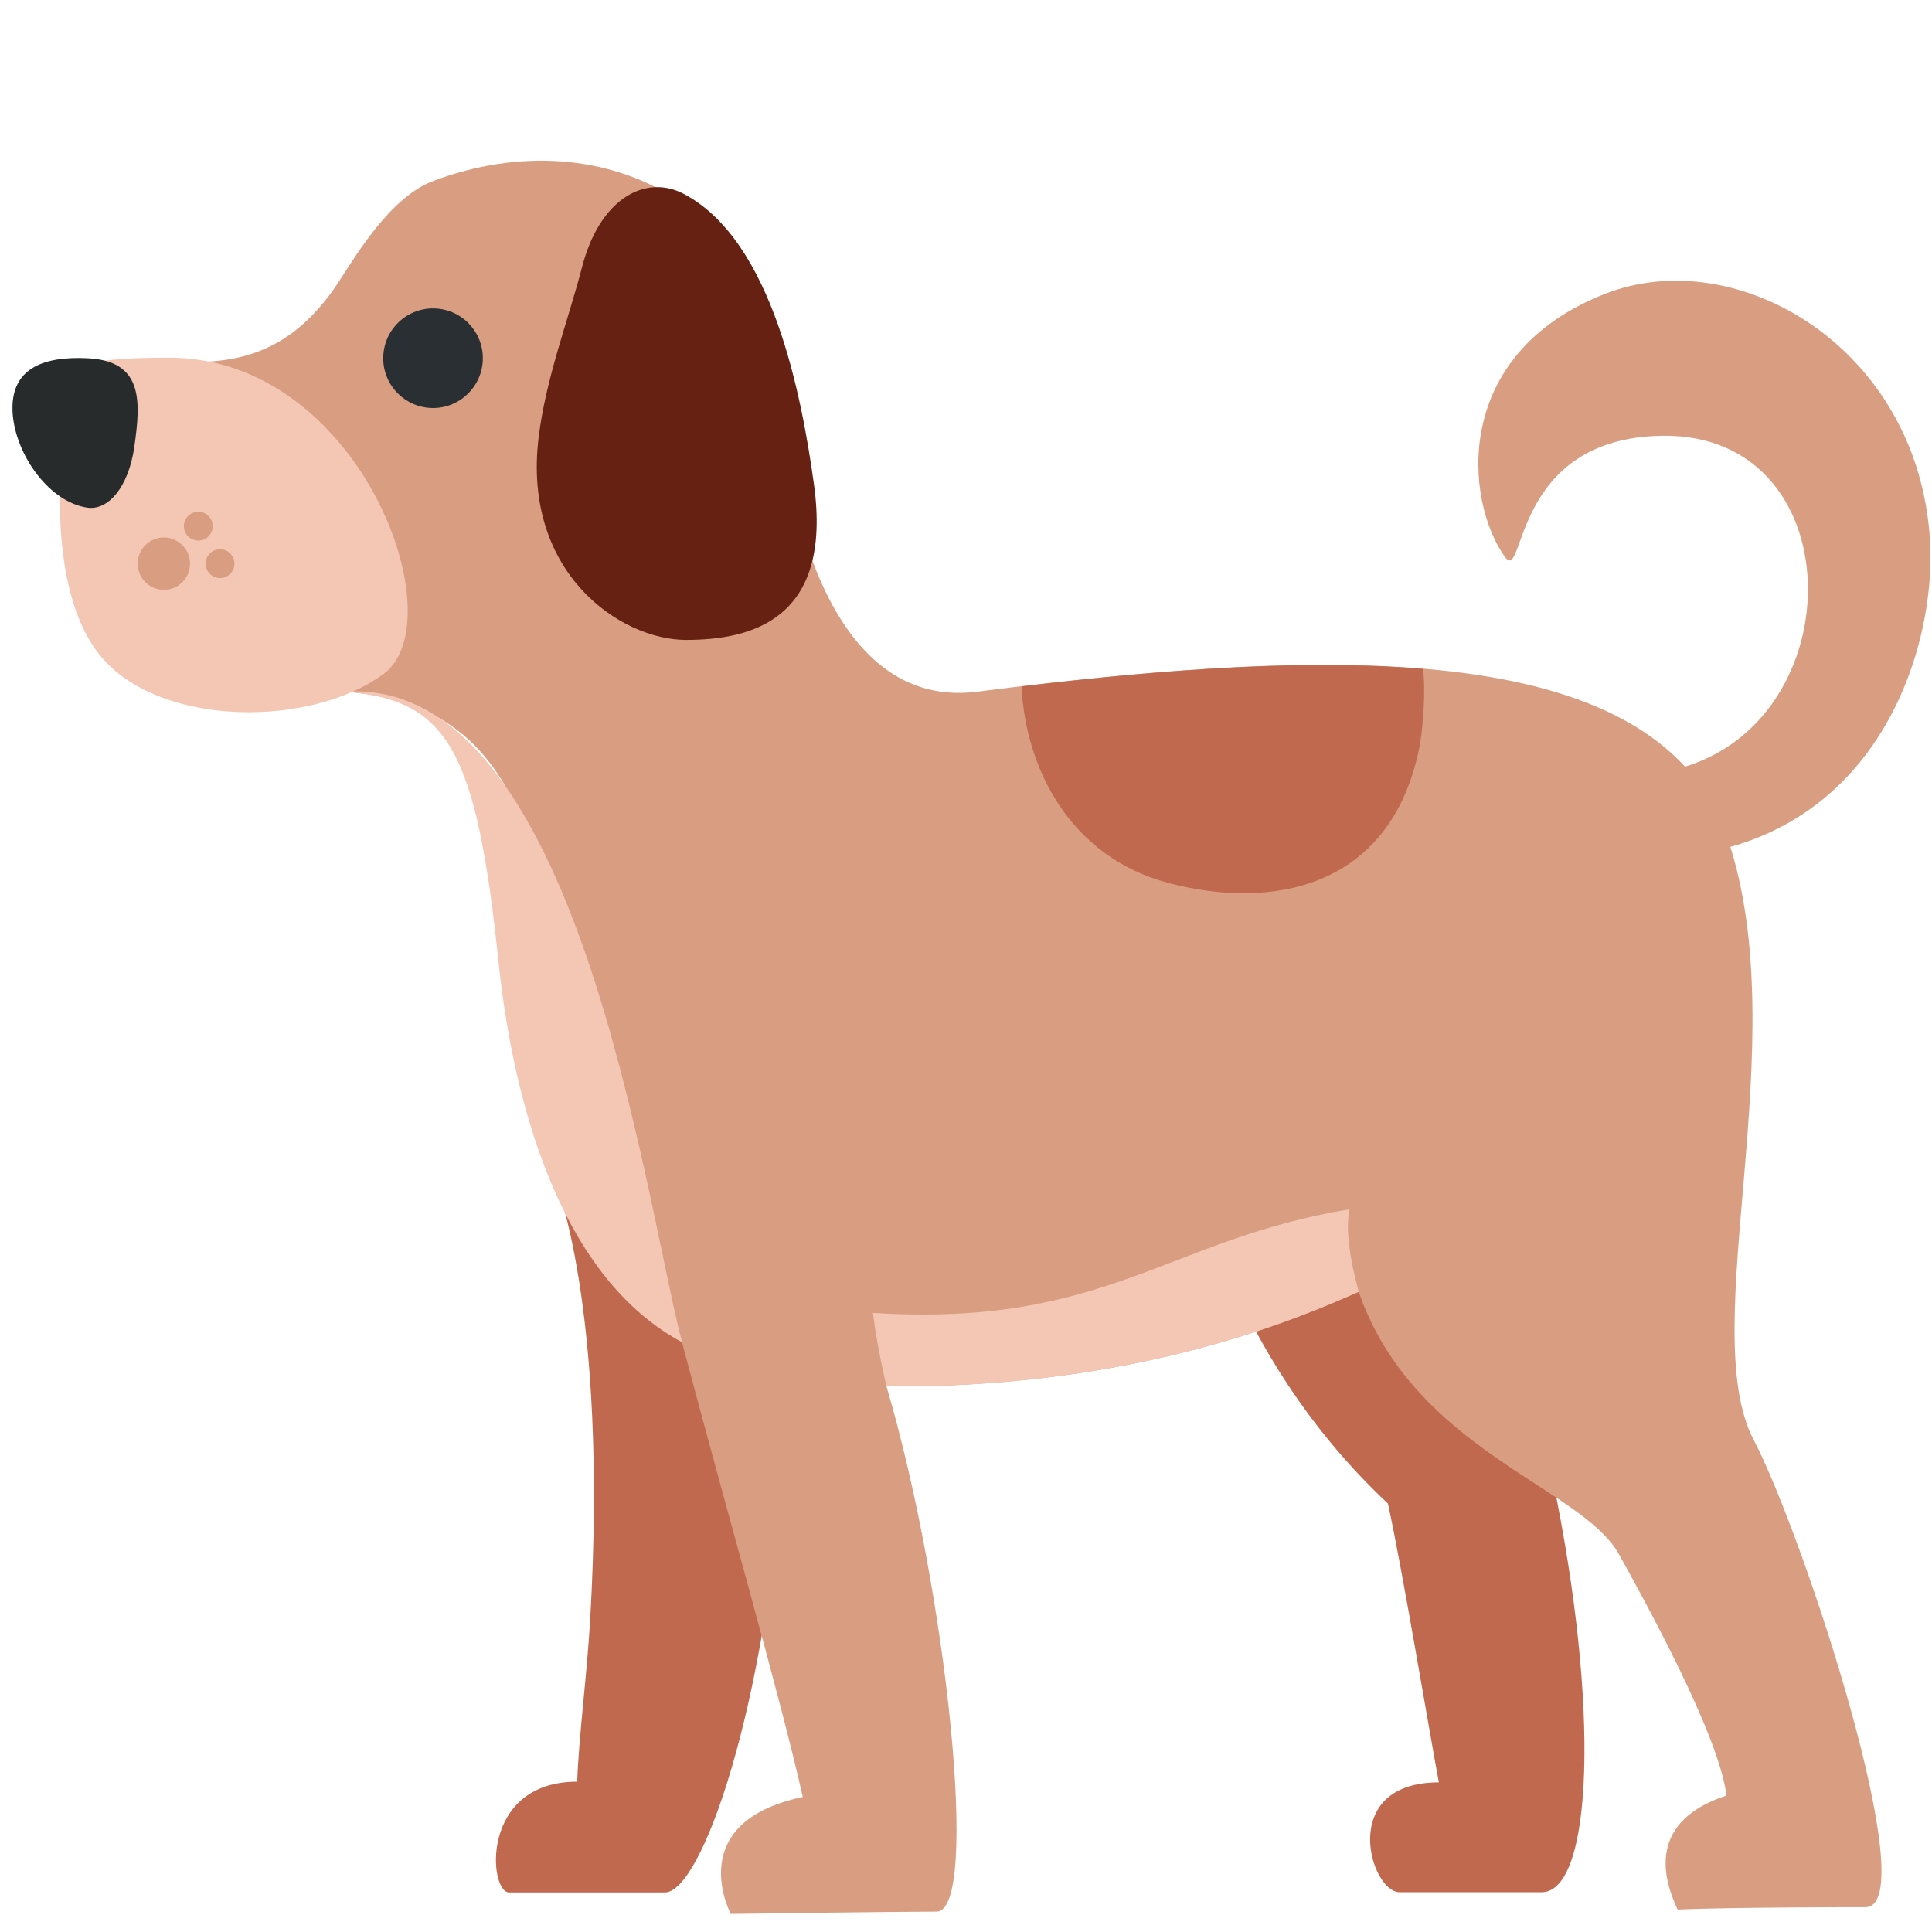
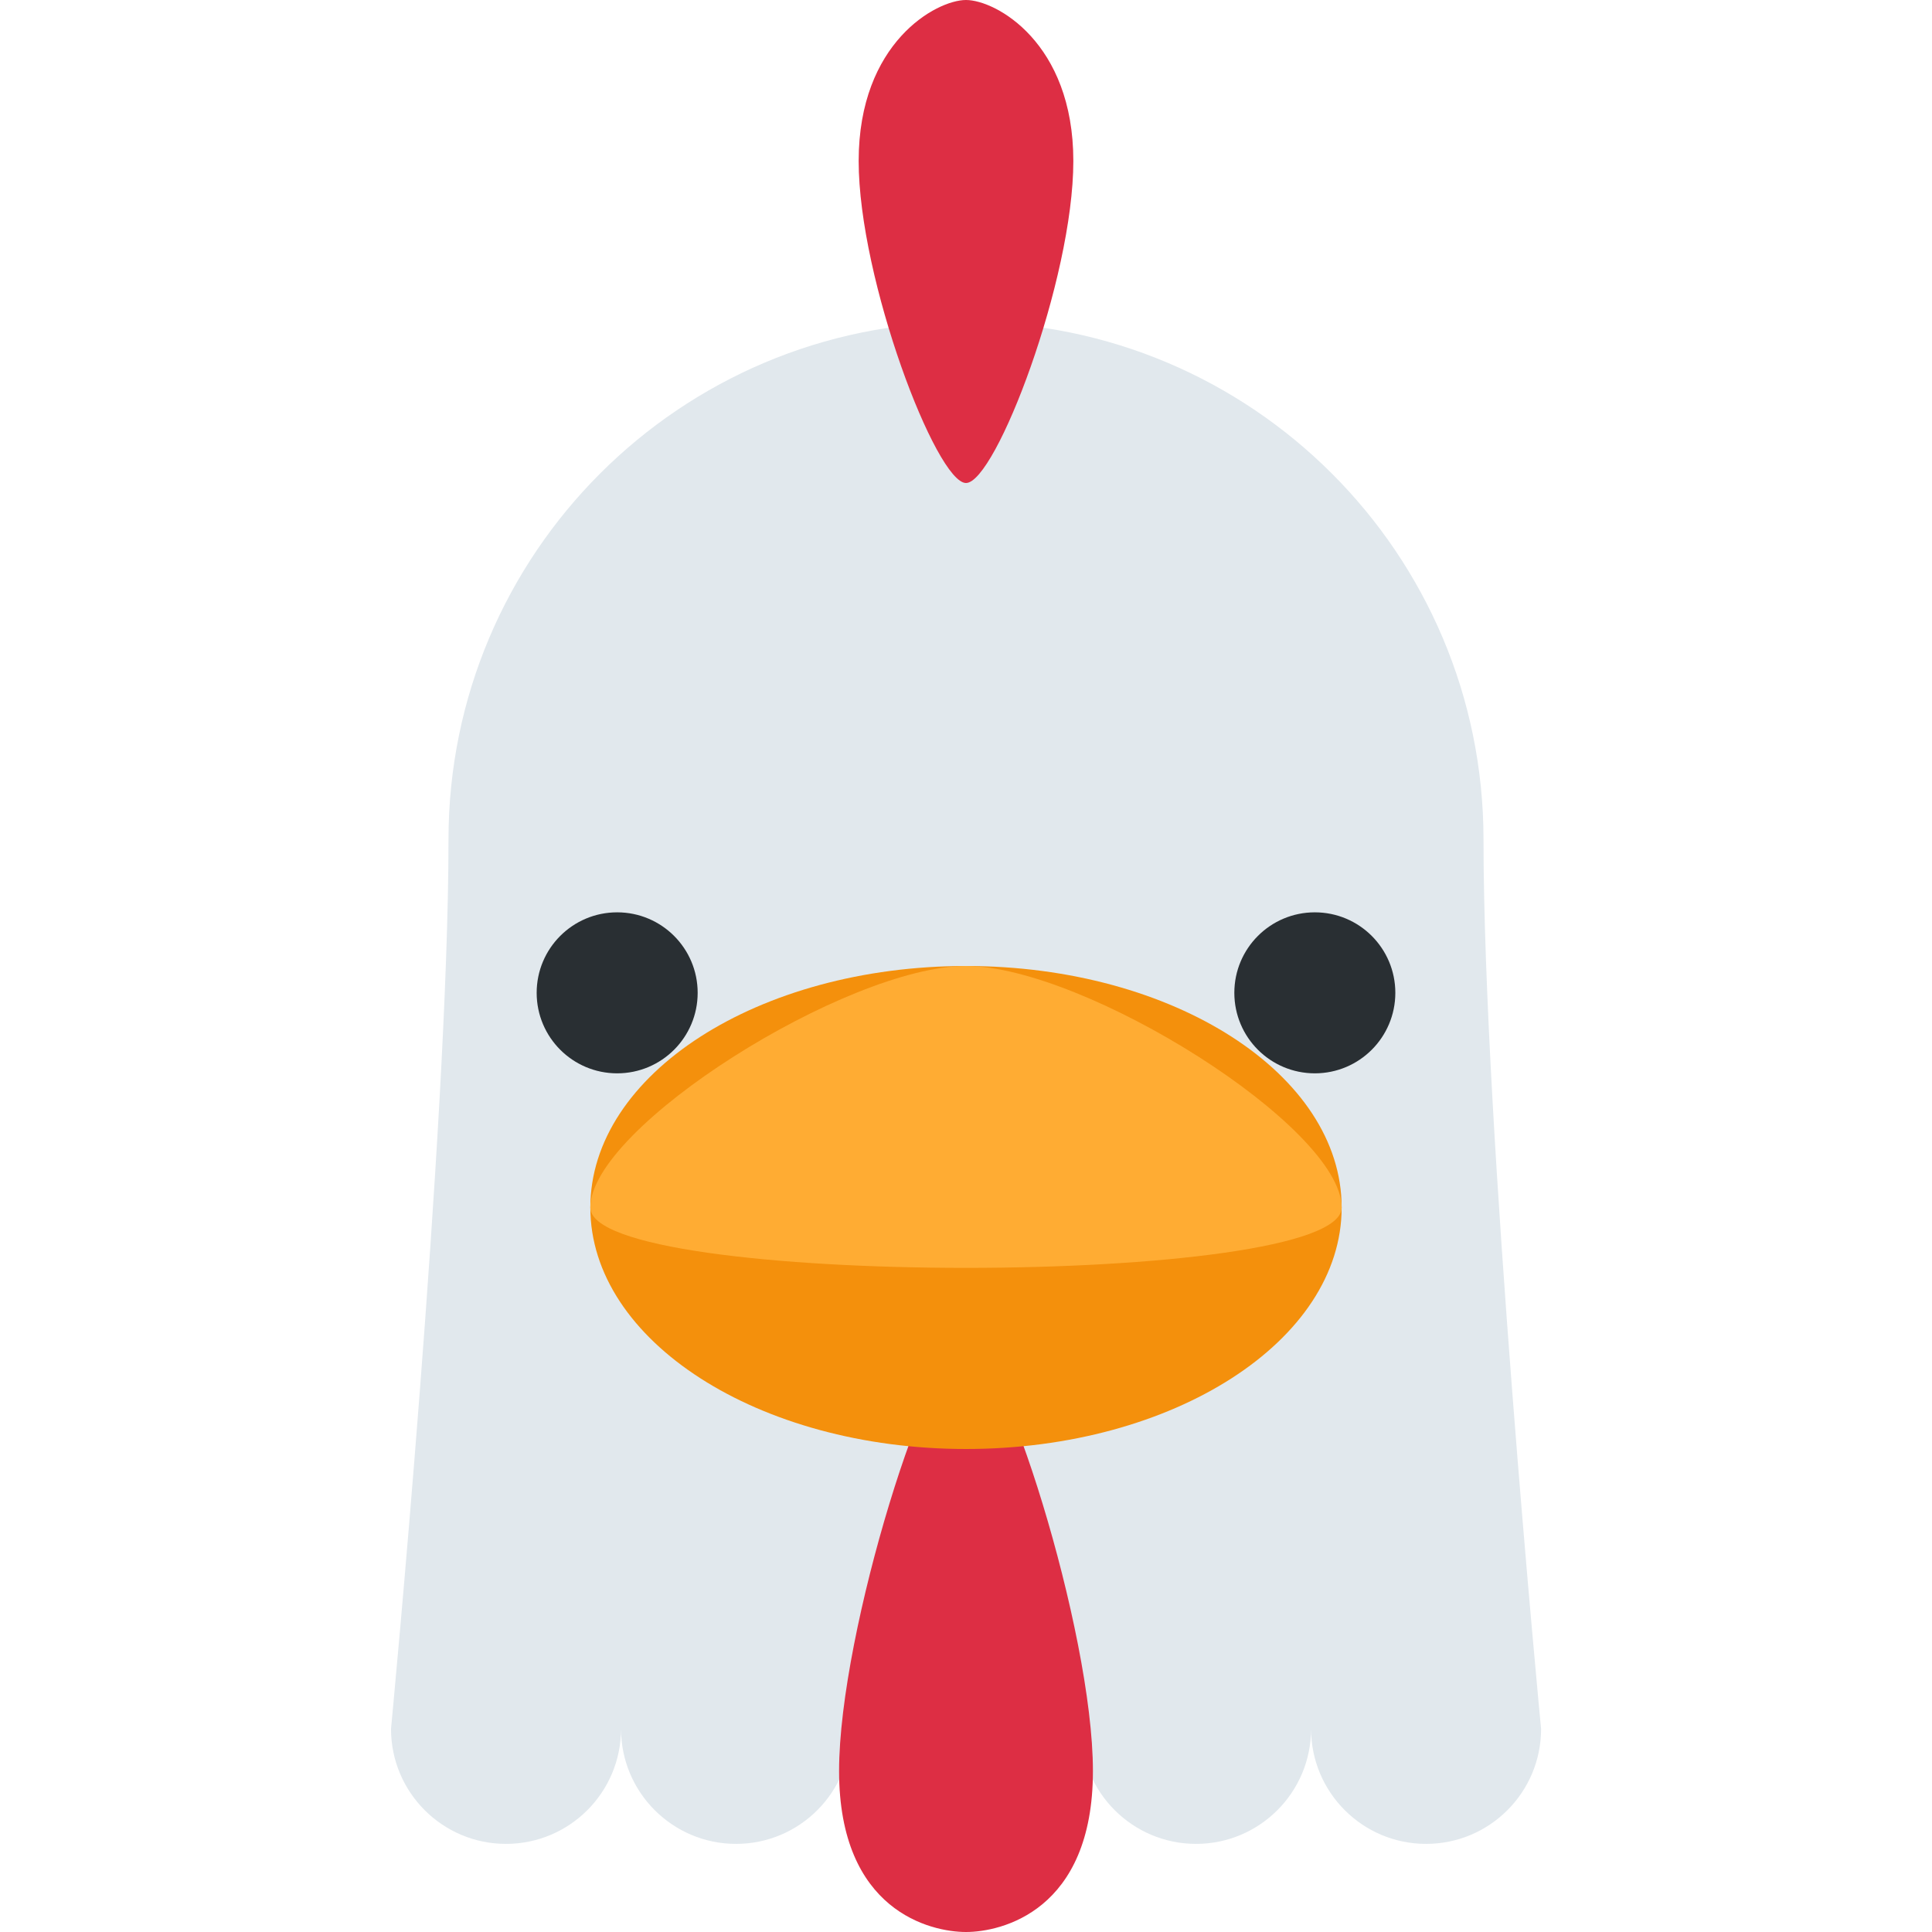
<svg xmlns="http://www.w3.org/2000/svg" viewBox="0 0 36 36">
-   <path fill="#D99E82" d="M31.034 14.374c3.508-.65 3.587-6.297-.051-6.254-2.847.034-2.56 2.795-2.945 2.252-.748-1.055-.989-3.769 1.862-4.894 2.461-.971 5.846.996 6.063 4.591.139 2.302-1.297 6.554-6.453 5.846-7.222-.991-1.983-.892 1.524-1.541z" />
-   <path fill="#C1694F" d="M10.321 21.935s1.016 2.352.676 8.242c-.061 1.057-.209 2.136-.242 3.022-1.812 0-1.652 2.064-1.268 2.064h2.902c.683 0 1.893-3.438 2.212-8.209.319-4.772-4.28-5.119-4.28-5.119zm11.89-.331s.575 3.528 3.651 6.413c.257 1.163.769 4.232.949 5.195-1.889 0-1.282 2.047-.731 2.047h2.646c.951 0 1.092-3.442.206-7.694-.885-4.251-6.721-5.961-6.721-5.961z" />
-   <path fill="#D99E82" d="M32.202 15.654c-1.253-3.752-7.214-3.628-13.997-2.765-3.055.389-3.64-4.453-3.64-5.286 0-3.626-3.244-5.455-6.496-4.229-.779.293-1.402 1.33-1.754 1.872-1.977 3.037-4.658.015-4.917 2.822-.313 3.395 1.721 4.534 5.051 4.821 1.892.163 3.459 1.095 3.871 5.044.154 1.472-.295 5.644 2.388 7.076.78 2.959 1.836 6.615 2.25 8.475-2.252.476-1.341 2.179-1.341 2.179s3.151-.043 3.836-.043c.814 0 .191-5.976-.935-9.787 4.764.043 7.828-1.337 8.799-1.762 1.028 2.96 4.152 3.633 4.851 4.892.433.78 1.878 3.383 2.001 4.496-1.602.52-1.091 1.732-.909 2.122 1.083-.043 3.22-.043 3.498-.043 1.11 0-1.137-6.904-2.083-8.713-1.082-2.071.781-7.419-.473-11.171z" />
-   <path fill="#F4C7B5" d="M16.266 24.464c.044.371.141.891.253 1.369 4.764.043 7.828-1.337 8.799-1.762-.215-.78-.23-1.27-.171-1.538-3.394.557-4.548 2.205-8.881 1.931zM6.449 12.889c1.892.163 2.425 1.069 2.838 5.018.154 1.472.739 5.67 3.421 7.102-.72-2.788-1.959-12.388-6.259-12.12z" />
-   <path fill="#F4C7B5" d="M3.153 6.665c-2.793 0-1.909.526-2.002 1.692-.093 1.166-.074 2.976.776 3.929 1.127 1.262 3.858 1.266 5.215.277s-.424-5.898-3.989-5.898z" />
-   <path fill="#272B2B" d="M2.503 8.326c-.109.762-.494 1.192-.879 1.133C.864 9.342.232 8.372.232 7.603s.624-.963 1.392-.928c1.043.048 1.002.788.879 1.651z" />
-   <path fill="#662113" d="M15.167 9.026c.348 2.515-1.157 2.898-2.383 2.898s-3.054-1.25-2.748-3.77c.134-1.107.555-2.193.809-3.175.336-1.303 1.199-1.732 1.894-1.367 1.665.874 2.203 3.797 2.428 5.414z" />
-   <circle fill="#292F33" cx="8.069" cy="6.675" r=".928" />
-   <path fill="#C1694F" d="M19.035 12.789c.073 1.532.906 3.178 2.733 3.663 1.901.505 4.12.127 4.67-2.475.091-.43.13-1.224.073-1.514-2.151-.179-4.73 0-7.476.326z" />
-   <circle fill="#D99E82" cx="3.053" cy="10.503" r=".488" />
-   <circle fill="#D99E82" cx="3.695" cy="9.804" r=".269" />
-   <circle fill="#D99E82" cx="4.1" cy="10.503" r=".269" />
+   <path fill="#E1E8ED" d="M20.143 32.215c0 1.183-.959 2.143-2.143 2.143s-2.143-.96-2.143-2.143c0-1.184.96-2.144 2.143-2.144s2.143.96 2.143 2.144z" />
+   <path fill="#E1E8ED" d="M27.643 15.643C27.643 10.317 23.324 6 18 6c-5.326 0-9.643 4.317-9.643 9.643 0 5.357-1.071 16.572-1.071 16.572 0 1.183.959 2.143 2.143 2.143 1.183 0 2.143-.96 2.143-2.143 0 1.183.96 2.143 2.143 2.143 1.183 0 2.142-.96 2.142-2.143h4.286c0 1.183.96 2.143 2.144 2.143 1.183 0 2.143-.96 2.143-2.143 0 1.183.959 2.143 2.143 2.143 1.184 0 2.143-.96 2.143-2.143-.002 0-1.073-11.215-1.073-16.572z" />
+   <path fill="#DD2E44" d="M20 3c0 2.209-1.447 6-2 6-.552 0-2-3.791-2-6s1.448-3 2-3c.553 0 2 .791 2 3zm-4.365 30c0-2.612 1.711-8 2.365-8 .653 0 2.365 5.388 2.365 8S18.652 36 18 36c-.654 0-2.365-.388-2.365-3z" />
+   <ellipse fill="#F4900C" cx="18" cy="22.5" rx="7" ry="4.5" />
+   <path fill="#FFAC33" d="M25 22.5c0 1.5-14 1.5-14 0s4.791-4.5 7-4.5 7 3 7 4.5z" />
+   <circle fill="#292F33" cx="11.5" cy="18.5" r="1.5" />
+   <circle fill="#292F33" cx="24.5" cy="18.5" r="1.5" />
</svg>
